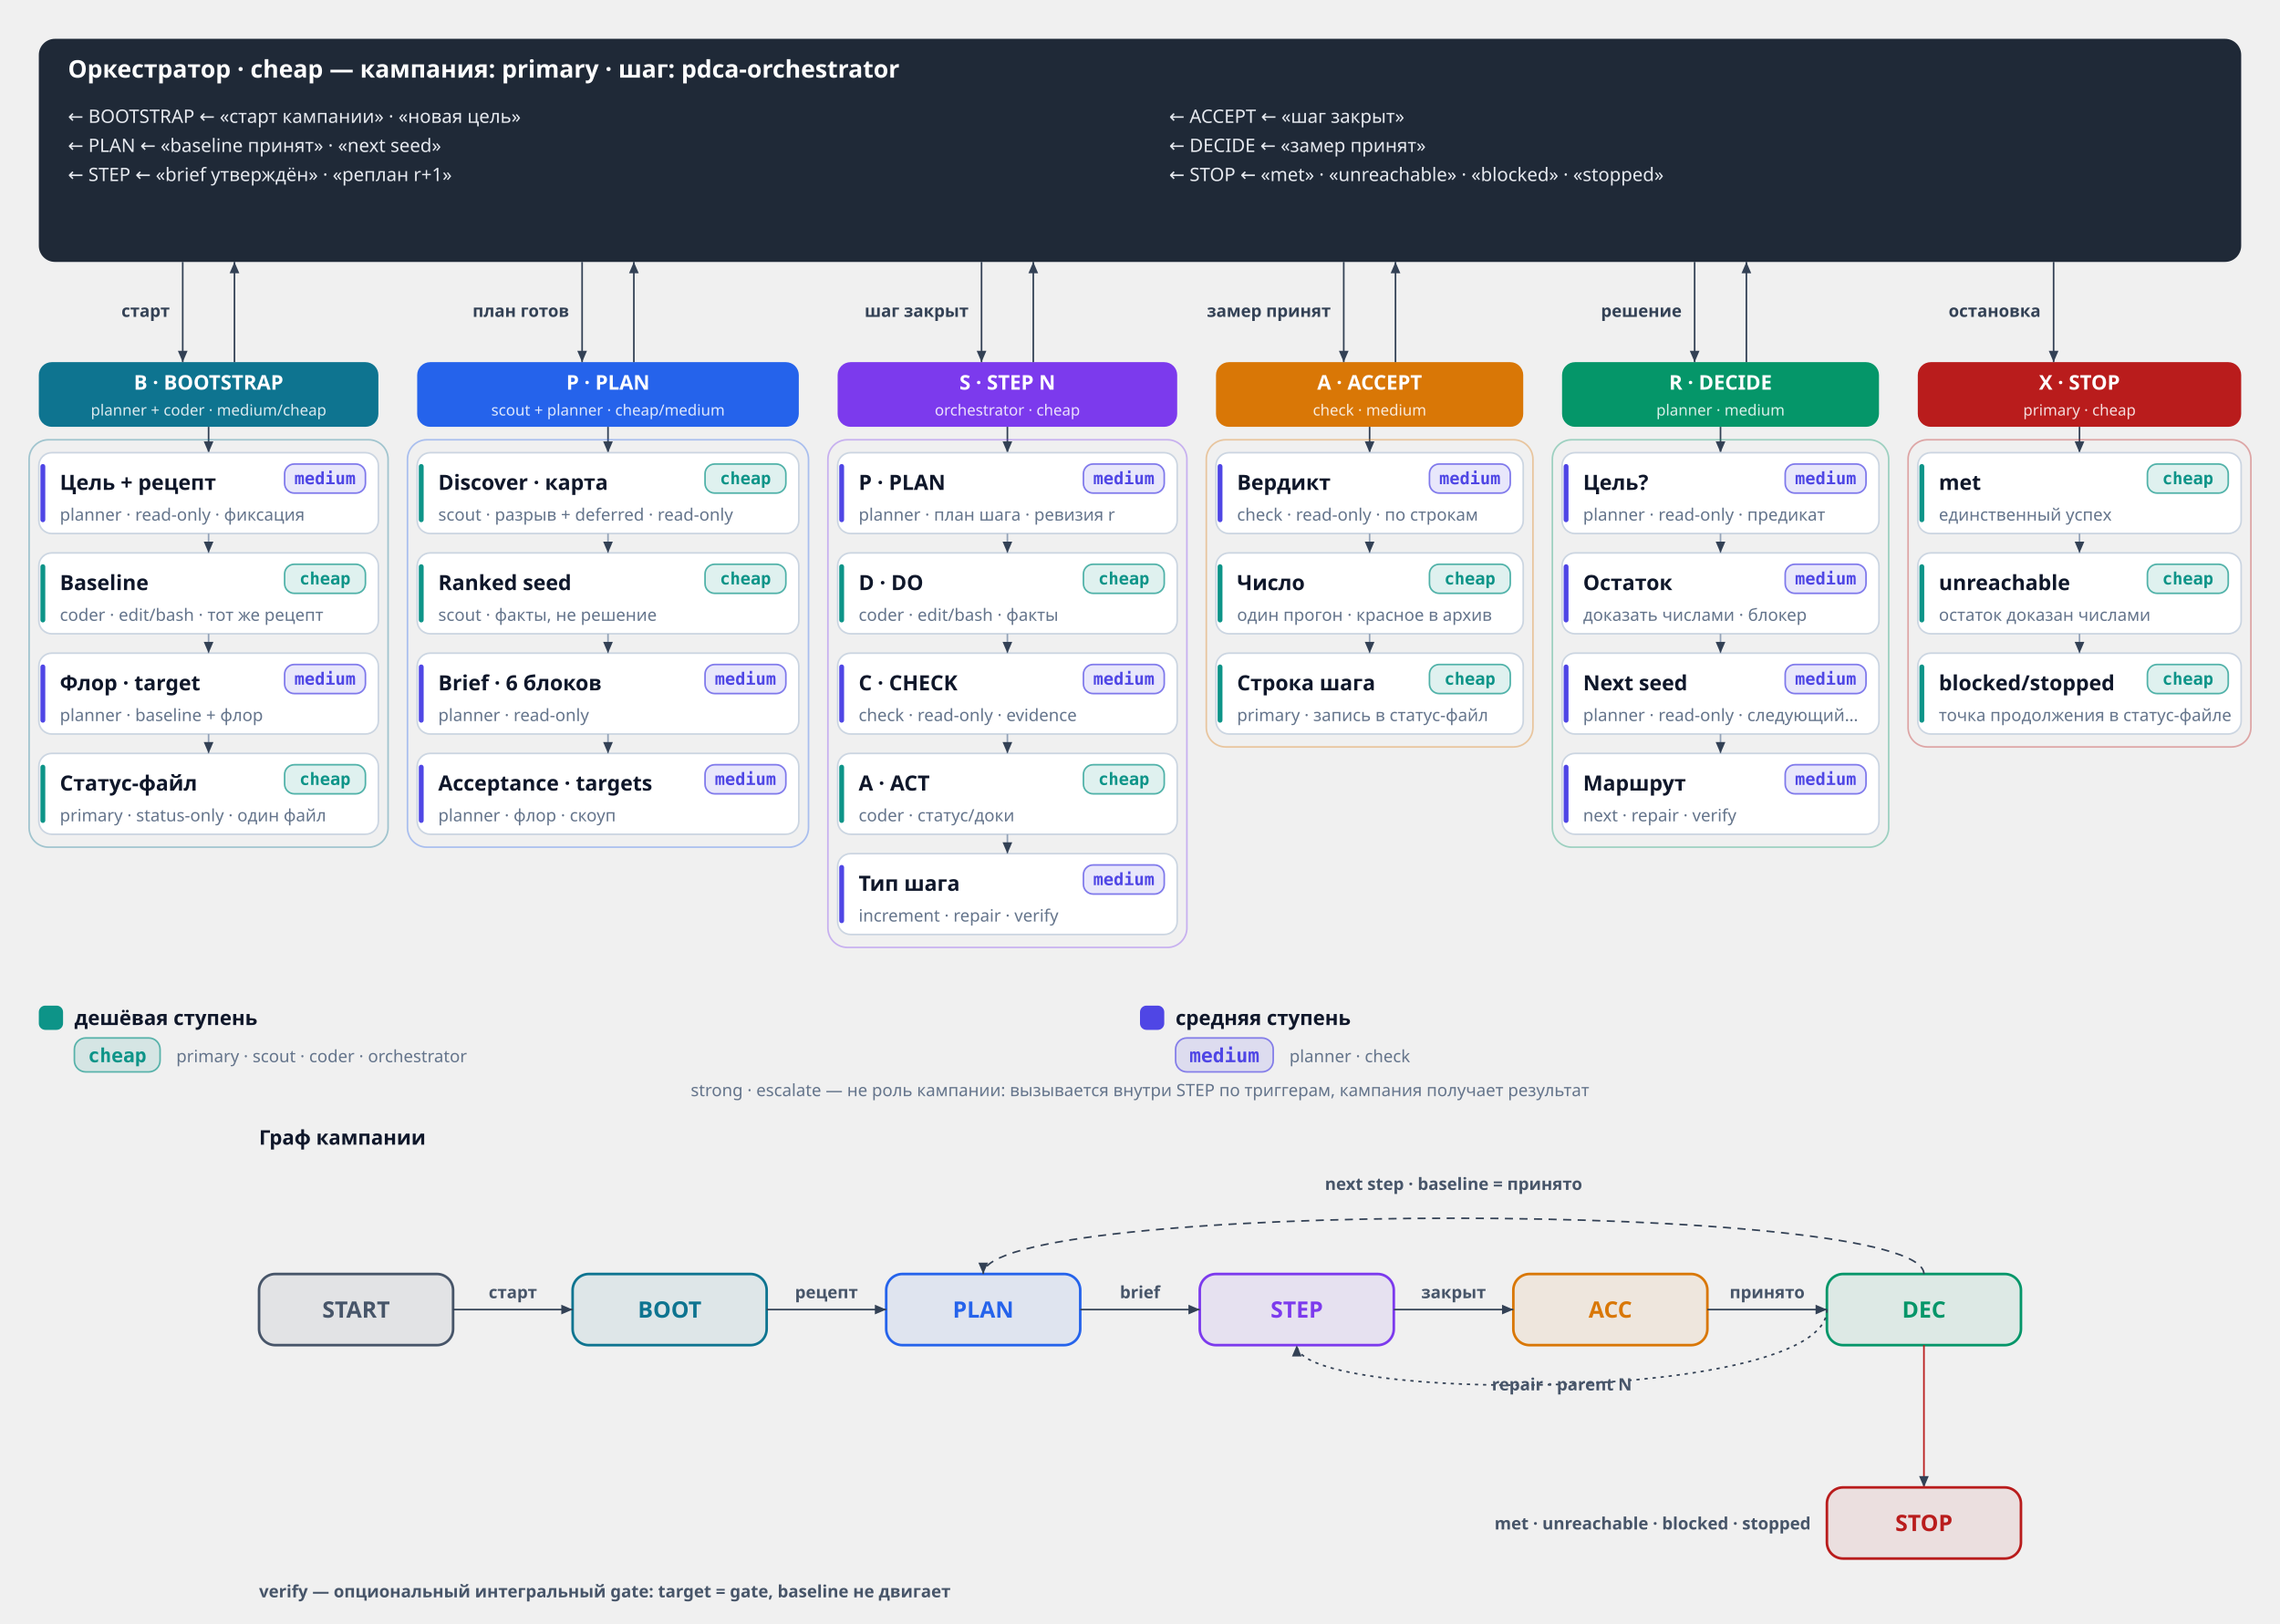
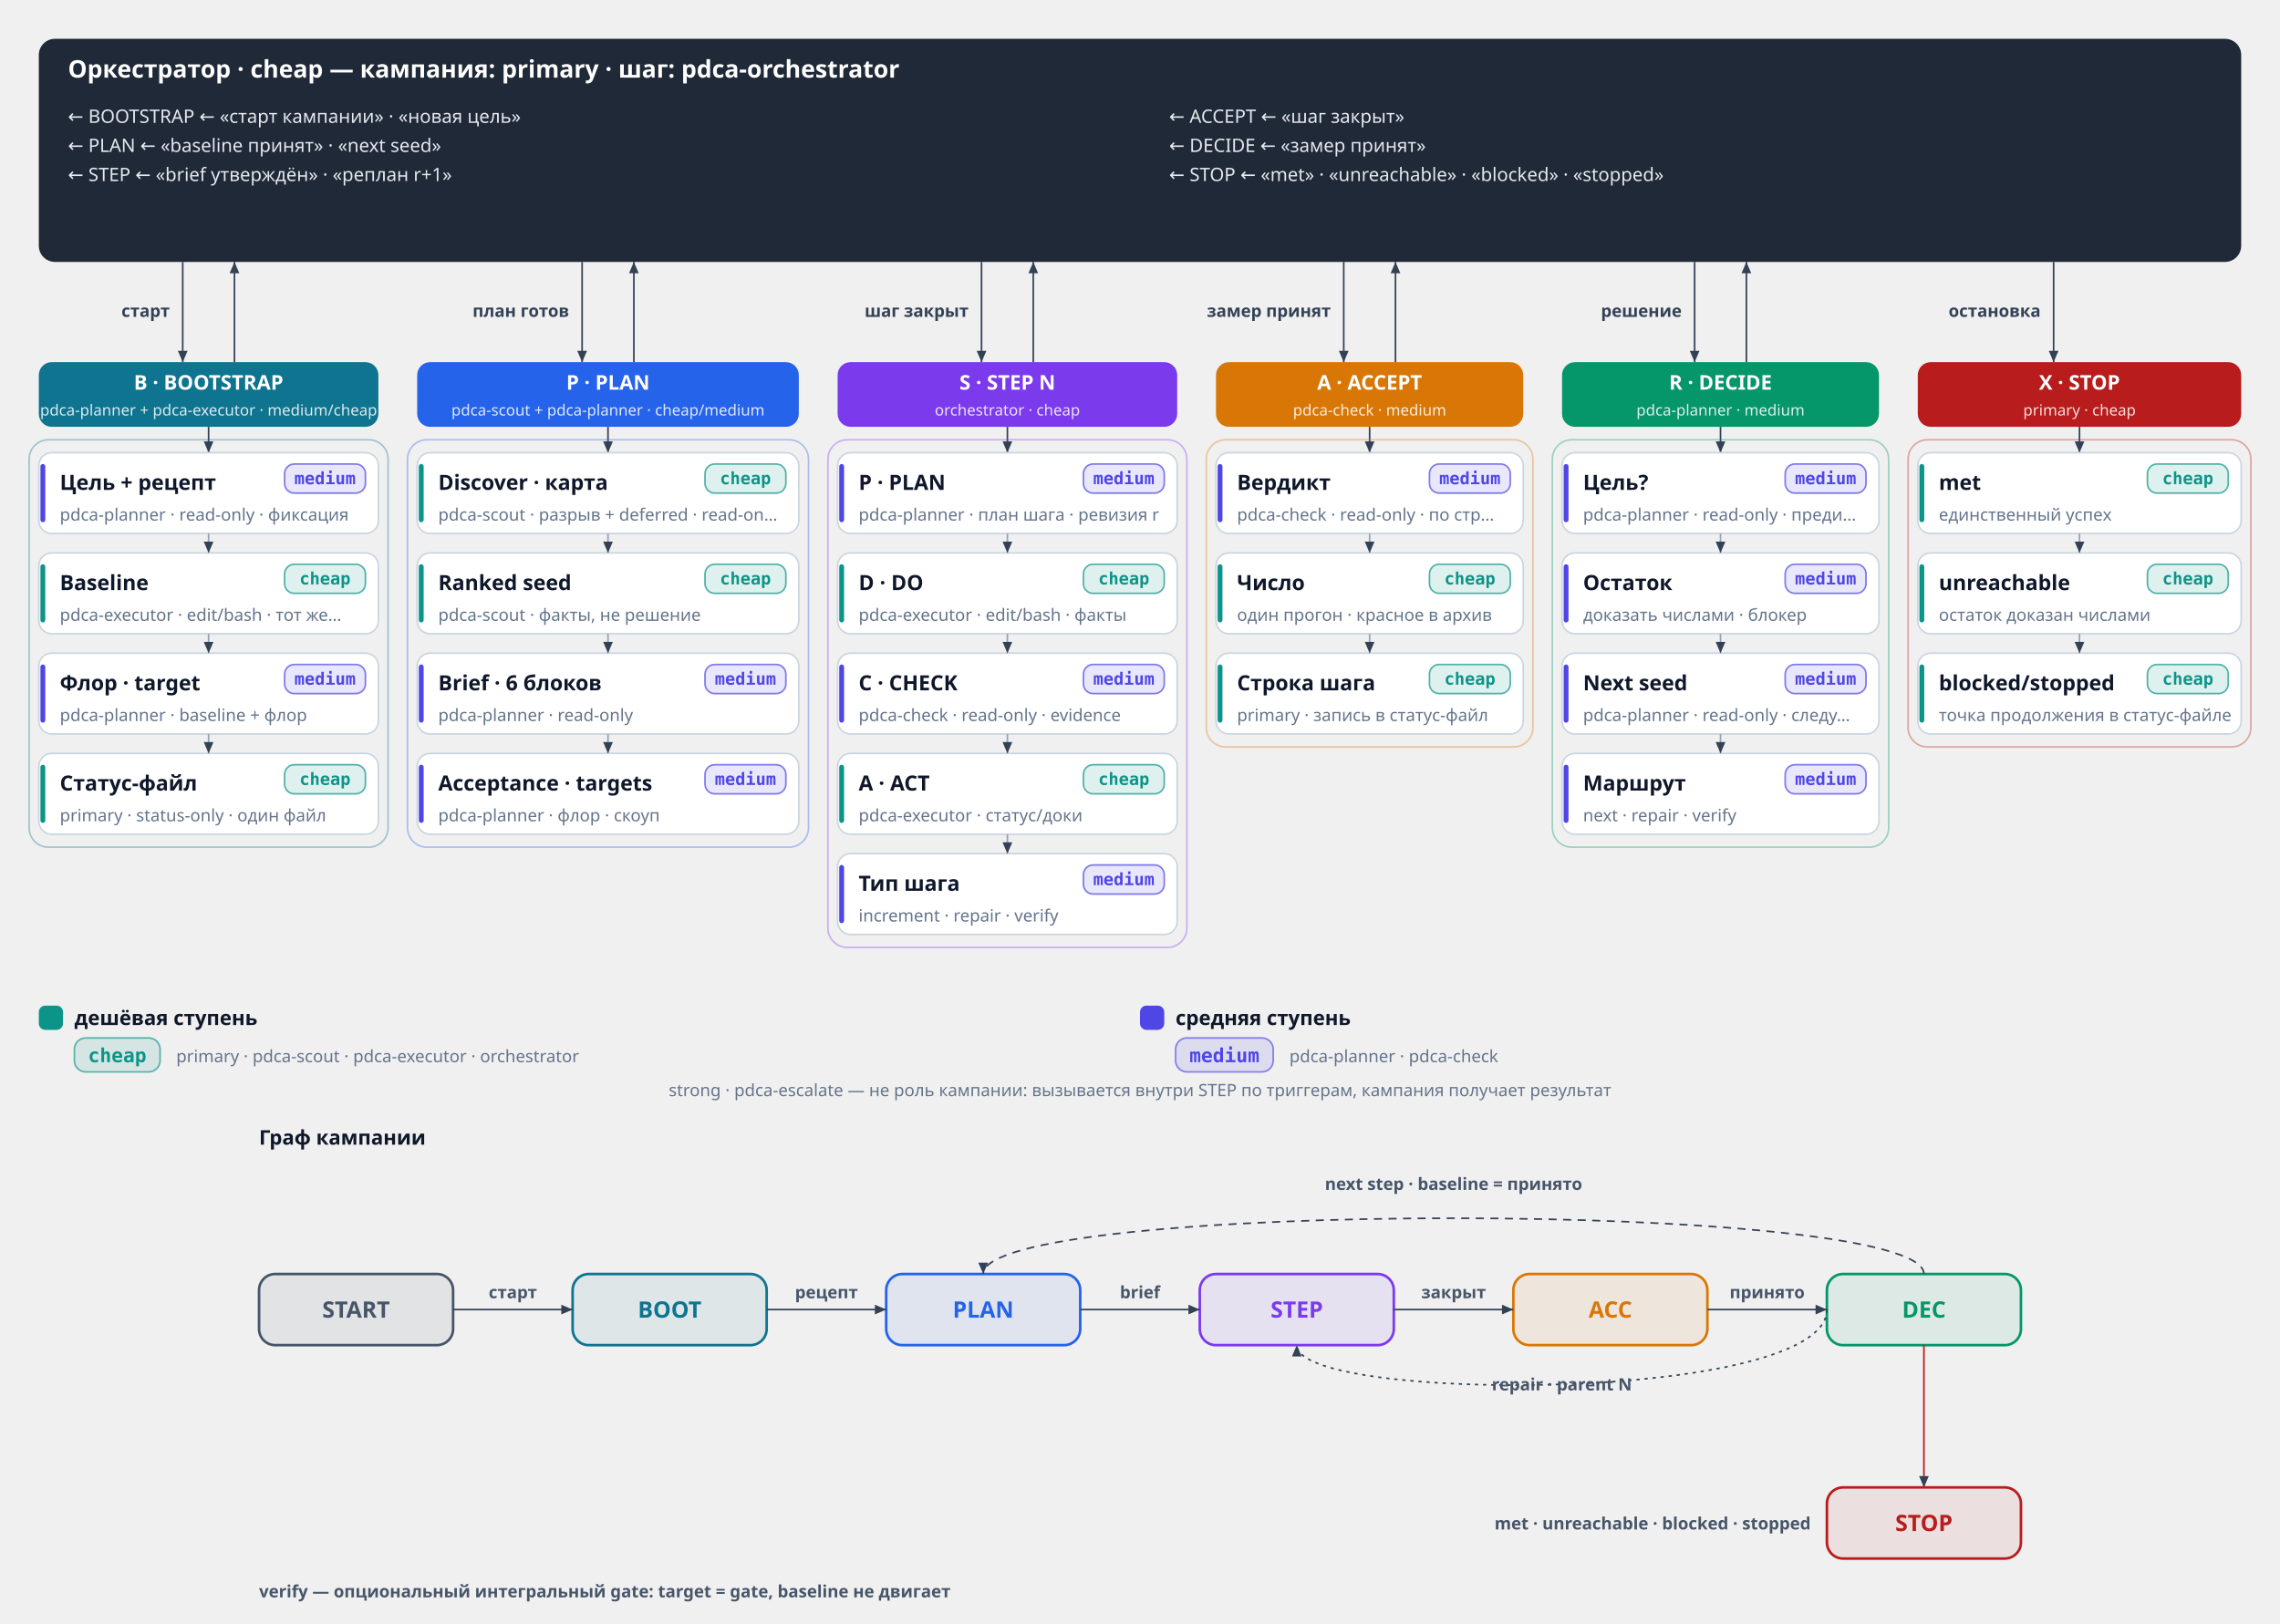
<svg xmlns="http://www.w3.org/2000/svg" viewBox="0 0 1410 1004" width="1410" font-family="Segoe UI, system-ui, sans-serif">
  <defs>
    <marker id="arrow" markerWidth="9" markerHeight="9" refX="7" refY="3" orient="auto">
      <path d="M0,0 L7,3 L0,6 Z" fill="#334155" />
    </marker>
  </defs>
  <style>
.t{font-size:13px;font-weight:600;fill:#0f172a}
.s{font-size:10.5px;fill:#64748b}
.h{font-size:12.5px;font-weight:700;fill:#ffffff}
.ho{font-size:9.5px;fill:#ffffff;fill-opacity:0.85}
.g{font-size:10.5px;font-weight:600}
.band{fill:#1f2937}
.bt{fill:#ffffff;font-size:15px;font-weight:700}
.ol{fill:#e6e9ef;font-size:11.5px}
.lt{font-size:12.5px;font-weight:700;fill:#0f172a}
.ls{font-size:10.5px;fill:#64748b}
.lm{font-family:ui-monospace,Consolas,Menlo,monospace;font-size:12px;font-weight:700}
.bm{font-family:ui-monospace,Consolas,Menlo,monospace;font-size:10.5px;font-weight:700}
.st{font-size:14px;font-weight:700}
</style>
  <rect x="24" y="24" width="1362" height="138" rx="10" class="band" />
  <text x="42" y="48" class="bt">Оркестратор · cheap — кампания: primary · шаг: pdca-orchestrator</text>
  <text x="42" y="76" class="ol">← BOOTSTRAP ← «старт кампании» · «новая цель»</text>
  <text x="42" y="94" class="ol">← PLAN ← «baseline принят» · «next seed»</text>
  <text x="42" y="112" class="ol">← STEP ← «brief утверждён» · «реплан r+1»</text>
  <text x="723.0" y="76" class="ol">← ACCEPT ← «шаг закрыт»</text>
  <text x="723.0" y="94" class="ol">← DECIDE ← «замер принят»</text>
  <text x="723.0" y="112" class="ol">← STOP ← «met» · «unreachable» · «blocked» · «stopped»</text>
  <rect x="24" y="224" width="210" height="40" rx="8" fill="#0e7490" />
  <text x="129.0" y="241" class="h" text-anchor="middle">B · BOOTSTRAP</text>
-   <text x="129.0" y="257" class="ho" text-anchor="middle">planner + coder · medium/cheap</text>
+   <text x="129.0" y="257" class="ho" text-anchor="middle">pdca-planner + pdca-executor · medium/cheap</text>
  <polyline points="129.0,264 129.0,280" fill="none" stroke="#334155" marker-end="url(#arrow)" />
  <rect x="24" y="280" width="210" height="50" rx="8" fill="#ffffff" stroke="#cbd5e1" stroke-width="1" />
  <rect x="25" y="287" width="3" height="36" rx="1.5" fill="#4f46e5" />
  <rect x="176" y="287" width="50" height="18" rx="6" fill="#4f46e5" fill-opacity="0.13" stroke="#4f46e5" stroke-opacity="0.7" />
  <text x="201.0" y="299.5" class="bm" fill="#4f46e5" text-anchor="middle">medium</text>
  <text x="37" y="303" class="t">Цель + рецепт</text>
-   <text x="37" y="322" class="s">planner · read-only · фиксация</text>
+   <text x="37" y="322" class="s">pdca-planner · read-only · фиксация</text>
  <rect x="24" y="342" width="210" height="50" rx="8" fill="#ffffff" stroke="#cbd5e1" stroke-width="1" />
  <rect x="25" y="349" width="3" height="36" rx="1.5" fill="#0d9488" />
  <rect x="176" y="349" width="50" height="18" rx="6" fill="#0d9488" fill-opacity="0.13" stroke="#0d9488" stroke-opacity="0.7" />
  <text x="201.0" y="361.5" class="bm" fill="#0d9488" text-anchor="middle">cheap</text>
  <text x="37" y="365" class="t">Baseline</text>
-   <text x="37" y="384" class="s">coder · edit/bash · тот же рецепт</text>
+   <text x="37" y="384" class="s">pdca-executor · edit/bash · тот же…</text>
  <polyline points="129.0,330 129.0,342" fill="none" stroke="#94a3b8" marker-end="url(#arrow)" />
  <rect x="24" y="404" width="210" height="50" rx="8" fill="#ffffff" stroke="#cbd5e1" stroke-width="1" />
  <rect x="25" y="411" width="3" height="36" rx="1.5" fill="#4f46e5" />
  <rect x="176" y="411" width="50" height="18" rx="6" fill="#4f46e5" fill-opacity="0.13" stroke="#4f46e5" stroke-opacity="0.7" />
  <text x="201.0" y="423.5" class="bm" fill="#4f46e5" text-anchor="middle">medium</text>
  <text x="37" y="427" class="t">Флор · target</text>
-   <text x="37" y="446" class="s">planner · baseline + флор</text>
+   <text x="37" y="446" class="s">pdca-planner · baseline + флор</text>
  <polyline points="129.0,392 129.0,404" fill="none" stroke="#94a3b8" marker-end="url(#arrow)" />
  <rect x="24" y="466" width="210" height="50" rx="8" fill="#ffffff" stroke="#cbd5e1" stroke-width="1" />
  <rect x="25" y="473" width="3" height="36" rx="1.5" fill="#0d9488" />
  <rect x="176" y="473" width="50" height="18" rx="6" fill="#0d9488" fill-opacity="0.13" stroke="#0d9488" stroke-opacity="0.7" />
  <text x="201.0" y="485.5" class="bm" fill="#0d9488" text-anchor="middle">cheap</text>
  <text x="37" y="489" class="t">Статус-файл</text>
  <text x="37" y="508" class="s">primary · status-only · один файл</text>
  <polyline points="129.0,454 129.0,466" fill="none" stroke="#94a3b8" marker-end="url(#arrow)" />
  <rect x="18" y="272" width="222" height="252" rx="12" fill="none" stroke="#0e7490" stroke-opacity="0.35" stroke-width="1" />
  <rect x="258" y="224" width="236" height="40" rx="8" fill="#2563eb" />
  <text x="376.0" y="241" class="h" text-anchor="middle">P · PLAN</text>
-   <text x="376.0" y="257" class="ho" text-anchor="middle">scout + planner · cheap/medium</text>
+   <text x="376.0" y="257" class="ho" text-anchor="middle">pdca-scout + pdca-planner · cheap/medium</text>
  <polyline points="376.0,264 376.0,280" fill="none" stroke="#334155" marker-end="url(#arrow)" />
  <rect x="258" y="280" width="236" height="50" rx="8" fill="#ffffff" stroke="#cbd5e1" stroke-width="1" />
  <rect x="259" y="287" width="3" height="36" rx="1.5" fill="#0d9488" />
  <rect x="436" y="287" width="50" height="18" rx="6" fill="#0d9488" fill-opacity="0.13" stroke="#0d9488" stroke-opacity="0.7" />
  <text x="461.0" y="299.5" class="bm" fill="#0d9488" text-anchor="middle">cheap</text>
  <text x="271" y="303" class="t">Discover · карта</text>
-   <text x="271" y="322" class="s">scout · разрыв + deferred · read-only</text>
+   <text x="271" y="322" class="s">pdca-scout · разрыв + deferred · read-on…</text>
  <rect x="258" y="342" width="236" height="50" rx="8" fill="#ffffff" stroke="#cbd5e1" stroke-width="1" />
  <rect x="259" y="349" width="3" height="36" rx="1.5" fill="#0d9488" />
  <rect x="436" y="349" width="50" height="18" rx="6" fill="#0d9488" fill-opacity="0.13" stroke="#0d9488" stroke-opacity="0.7" />
  <text x="461.0" y="361.5" class="bm" fill="#0d9488" text-anchor="middle">cheap</text>
  <text x="271" y="365" class="t">Ranked seed</text>
-   <text x="271" y="384" class="s">scout · факты, не решение</text>
+   <text x="271" y="384" class="s">pdca-scout · факты, не решение</text>
  <polyline points="376.0,330 376.0,342" fill="none" stroke="#94a3b8" marker-end="url(#arrow)" />
  <rect x="258" y="404" width="236" height="50" rx="8" fill="#ffffff" stroke="#cbd5e1" stroke-width="1" />
  <rect x="259" y="411" width="3" height="36" rx="1.5" fill="#4f46e5" />
  <rect x="436" y="411" width="50" height="18" rx="6" fill="#4f46e5" fill-opacity="0.13" stroke="#4f46e5" stroke-opacity="0.7" />
  <text x="461.0" y="423.5" class="bm" fill="#4f46e5" text-anchor="middle">medium</text>
  <text x="271" y="427" class="t">Brief · 6 блоков</text>
-   <text x="271" y="446" class="s">planner · read-only</text>
+   <text x="271" y="446" class="s">pdca-planner · read-only</text>
  <polyline points="376.0,392 376.0,404" fill="none" stroke="#94a3b8" marker-end="url(#arrow)" />
  <rect x="258" y="466" width="236" height="50" rx="8" fill="#ffffff" stroke="#cbd5e1" stroke-width="1" />
  <rect x="259" y="473" width="3" height="36" rx="1.5" fill="#4f46e5" />
  <rect x="436" y="473" width="50" height="18" rx="6" fill="#4f46e5" fill-opacity="0.13" stroke="#4f46e5" stroke-opacity="0.7" />
  <text x="461.0" y="485.5" class="bm" fill="#4f46e5" text-anchor="middle">medium</text>
  <text x="271" y="489" class="t">Acceptance · targets</text>
-   <text x="271" y="508" class="s">planner · флор · скоуп</text>
+   <text x="271" y="508" class="s">pdca-planner · флор · скоуп</text>
  <polyline points="376.0,454 376.0,466" fill="none" stroke="#94a3b8" marker-end="url(#arrow)" />
  <rect x="252" y="272" width="248" height="252" rx="12" fill="none" stroke="#2563eb" stroke-opacity="0.35" stroke-width="1" />
  <rect x="518" y="224" width="210" height="40" rx="8" fill="#7c3aed" />
  <text x="623.0" y="241" class="h" text-anchor="middle">S · STEP N</text>
  <text x="623.0" y="257" class="ho" text-anchor="middle">orchestrator · cheap</text>
  <polyline points="623.0,264 623.0,280" fill="none" stroke="#334155" marker-end="url(#arrow)" />
  <rect x="518" y="280" width="210" height="50" rx="8" fill="#ffffff" stroke="#cbd5e1" stroke-width="1" />
  <rect x="519" y="287" width="3" height="36" rx="1.5" fill="#4f46e5" />
  <rect x="670" y="287" width="50" height="18" rx="6" fill="#4f46e5" fill-opacity="0.13" stroke="#4f46e5" stroke-opacity="0.7" />
  <text x="695.0" y="299.5" class="bm" fill="#4f46e5" text-anchor="middle">medium</text>
  <text x="531" y="303" class="t">P · PLAN</text>
-   <text x="531" y="322" class="s">planner · план шага · ревизия r</text>
+   <text x="531" y="322" class="s">pdca-planner · план шага · ревизия r</text>
  <rect x="518" y="342" width="210" height="50" rx="8" fill="#ffffff" stroke="#cbd5e1" stroke-width="1" />
  <rect x="519" y="349" width="3" height="36" rx="1.5" fill="#0d9488" />
  <rect x="670" y="349" width="50" height="18" rx="6" fill="#0d9488" fill-opacity="0.13" stroke="#0d9488" stroke-opacity="0.7" />
  <text x="695.0" y="361.5" class="bm" fill="#0d9488" text-anchor="middle">cheap</text>
  <text x="531" y="365" class="t">D · DO</text>
-   <text x="531" y="384" class="s">coder · edit/bash · факты</text>
+   <text x="531" y="384" class="s">pdca-executor · edit/bash · факты</text>
  <polyline points="623.0,330 623.0,342" fill="none" stroke="#94a3b8" marker-end="url(#arrow)" />
  <rect x="518" y="404" width="210" height="50" rx="8" fill="#ffffff" stroke="#cbd5e1" stroke-width="1" />
  <rect x="519" y="411" width="3" height="36" rx="1.5" fill="#4f46e5" />
  <rect x="670" y="411" width="50" height="18" rx="6" fill="#4f46e5" fill-opacity="0.13" stroke="#4f46e5" stroke-opacity="0.7" />
  <text x="695.0" y="423.5" class="bm" fill="#4f46e5" text-anchor="middle">medium</text>
  <text x="531" y="427" class="t">C · CHECK</text>
-   <text x="531" y="446" class="s">check · read-only · evidence</text>
+   <text x="531" y="446" class="s">pdca-check · read-only · evidence</text>
  <polyline points="623.0,392 623.0,404" fill="none" stroke="#94a3b8" marker-end="url(#arrow)" />
  <rect x="518" y="466" width="210" height="50" rx="8" fill="#ffffff" stroke="#cbd5e1" stroke-width="1" />
  <rect x="519" y="473" width="3" height="36" rx="1.5" fill="#0d9488" />
  <rect x="670" y="473" width="50" height="18" rx="6" fill="#0d9488" fill-opacity="0.13" stroke="#0d9488" stroke-opacity="0.7" />
  <text x="695.0" y="485.5" class="bm" fill="#0d9488" text-anchor="middle">cheap</text>
  <text x="531" y="489" class="t">A · ACT</text>
-   <text x="531" y="508" class="s">coder · статус/доки</text>
+   <text x="531" y="508" class="s">pdca-executor · статус/доки</text>
  <polyline points="623.0,454 623.0,466" fill="none" stroke="#94a3b8" marker-end="url(#arrow)" />
  <rect x="518" y="528" width="210" height="50" rx="8" fill="#ffffff" stroke="#cbd5e1" stroke-width="1" />
  <rect x="519" y="535" width="3" height="36" rx="1.5" fill="#4f46e5" />
  <rect x="670" y="535" width="50" height="18" rx="6" fill="#4f46e5" fill-opacity="0.13" stroke="#4f46e5" stroke-opacity="0.7" />
  <text x="695.0" y="547.5" class="bm" fill="#4f46e5" text-anchor="middle">medium</text>
  <text x="531" y="551" class="t">Тип шага</text>
  <text x="531" y="570" class="s">increment · repair · verify</text>
  <polyline points="623.0,516 623.0,528" fill="none" stroke="#94a3b8" marker-end="url(#arrow)" />
  <rect x="512" y="272" width="222" height="314" rx="12" fill="none" stroke="#7c3aed" stroke-opacity="0.35" stroke-width="1" />
  <rect x="752" y="224" width="190" height="40" rx="8" fill="#d97706" />
  <text x="847.0" y="241" class="h" text-anchor="middle">A · ACCEPT</text>
-   <text x="847.0" y="257" class="ho" text-anchor="middle">check · medium</text>
+   <text x="847.0" y="257" class="ho" text-anchor="middle">pdca-check · medium</text>
  <polyline points="847.0,264 847.0,280" fill="none" stroke="#334155" marker-end="url(#arrow)" />
  <rect x="752" y="280" width="190" height="50" rx="8" fill="#ffffff" stroke="#cbd5e1" stroke-width="1" />
  <rect x="753" y="287" width="3" height="36" rx="1.5" fill="#4f46e5" />
  <rect x="884" y="287" width="50" height="18" rx="6" fill="#4f46e5" fill-opacity="0.13" stroke="#4f46e5" stroke-opacity="0.7" />
  <text x="909.0" y="299.5" class="bm" fill="#4f46e5" text-anchor="middle">medium</text>
  <text x="765" y="303" class="t">Вердикт</text>
-   <text x="765" y="322" class="s">check · read-only · по строкам</text>
+   <text x="765" y="322" class="s">pdca-check · read-only · по стр…</text>
  <rect x="752" y="342" width="190" height="50" rx="8" fill="#ffffff" stroke="#cbd5e1" stroke-width="1" />
  <rect x="753" y="349" width="3" height="36" rx="1.5" fill="#0d9488" />
  <rect x="884" y="349" width="50" height="18" rx="6" fill="#0d9488" fill-opacity="0.13" stroke="#0d9488" stroke-opacity="0.7" />
  <text x="909.0" y="361.5" class="bm" fill="#0d9488" text-anchor="middle">cheap</text>
  <text x="765" y="365" class="t">Число</text>
  <text x="765" y="384" class="s">один прогон · красное в архив</text>
  <polyline points="847.0,330 847.0,342" fill="none" stroke="#94a3b8" marker-end="url(#arrow)" />
  <rect x="752" y="404" width="190" height="50" rx="8" fill="#ffffff" stroke="#cbd5e1" stroke-width="1" />
  <rect x="753" y="411" width="3" height="36" rx="1.5" fill="#0d9488" />
  <rect x="884" y="411" width="50" height="18" rx="6" fill="#0d9488" fill-opacity="0.13" stroke="#0d9488" stroke-opacity="0.7" />
  <text x="909.0" y="423.5" class="bm" fill="#0d9488" text-anchor="middle">cheap</text>
  <text x="765" y="427" class="t">Строка шага</text>
  <text x="765" y="446" class="s">primary · запись в статус-файл</text>
  <polyline points="847.0,392 847.0,404" fill="none" stroke="#94a3b8" marker-end="url(#arrow)" />
  <rect x="746" y="272" width="202" height="190" rx="12" fill="none" stroke="#d97706" stroke-opacity="0.35" stroke-width="1" />
  <rect x="966" y="224" width="196" height="40" rx="8" fill="#059669" />
  <text x="1064.0" y="241" class="h" text-anchor="middle">R · DECIDE</text>
-   <text x="1064.0" y="257" class="ho" text-anchor="middle">planner · medium</text>
+   <text x="1064.0" y="257" class="ho" text-anchor="middle">pdca-planner · medium</text>
  <polyline points="1064.0,264 1064.0,280" fill="none" stroke="#334155" marker-end="url(#arrow)" />
  <rect x="966" y="280" width="196" height="50" rx="8" fill="#ffffff" stroke="#cbd5e1" stroke-width="1" />
  <rect x="967" y="287" width="3" height="36" rx="1.5" fill="#4f46e5" />
  <rect x="1104" y="287" width="50" height="18" rx="6" fill="#4f46e5" fill-opacity="0.13" stroke="#4f46e5" stroke-opacity="0.7" />
  <text x="1129.0" y="299.5" class="bm" fill="#4f46e5" text-anchor="middle">medium</text>
  <text x="979" y="303" class="t">Цель?</text>
-   <text x="979" y="322" class="s">planner · read-only · предикат</text>
+   <text x="979" y="322" class="s">pdca-planner · read-only · преди…</text>
  <rect x="966" y="342" width="196" height="50" rx="8" fill="#ffffff" stroke="#cbd5e1" stroke-width="1" />
  <rect x="967" y="349" width="3" height="36" rx="1.5" fill="#4f46e5" />
  <rect x="1104" y="349" width="50" height="18" rx="6" fill="#4f46e5" fill-opacity="0.13" stroke="#4f46e5" stroke-opacity="0.7" />
  <text x="1129.0" y="361.5" class="bm" fill="#4f46e5" text-anchor="middle">medium</text>
  <text x="979" y="365" class="t">Остаток</text>
  <text x="979" y="384" class="s">доказать числами · блокер</text>
  <polyline points="1064.0,330 1064.0,342" fill="none" stroke="#94a3b8" marker-end="url(#arrow)" />
  <rect x="966" y="404" width="196" height="50" rx="8" fill="#ffffff" stroke="#cbd5e1" stroke-width="1" />
  <rect x="967" y="411" width="3" height="36" rx="1.5" fill="#4f46e5" />
  <rect x="1104" y="411" width="50" height="18" rx="6" fill="#4f46e5" fill-opacity="0.13" stroke="#4f46e5" stroke-opacity="0.7" />
  <text x="1129.0" y="423.5" class="bm" fill="#4f46e5" text-anchor="middle">medium</text>
  <text x="979" y="427" class="t">Next seed</text>
-   <text x="979" y="446" class="s">planner · read-only · следующий…</text>
+   <text x="979" y="446" class="s">pdca-planner · read-only · следу…</text>
  <polyline points="1064.0,392 1064.0,404" fill="none" stroke="#94a3b8" marker-end="url(#arrow)" />
  <rect x="966" y="466" width="196" height="50" rx="8" fill="#ffffff" stroke="#cbd5e1" stroke-width="1" />
  <rect x="967" y="473" width="3" height="36" rx="1.5" fill="#4f46e5" />
  <rect x="1104" y="473" width="50" height="18" rx="6" fill="#4f46e5" fill-opacity="0.13" stroke="#4f46e5" stroke-opacity="0.7" />
  <text x="1129.0" y="485.5" class="bm" fill="#4f46e5" text-anchor="middle">medium</text>
  <text x="979" y="489" class="t">Маршрут</text>
  <text x="979" y="508" class="s">next · repair · verify</text>
  <polyline points="1064.0,454 1064.0,466" fill="none" stroke="#94a3b8" marker-end="url(#arrow)" />
  <rect x="960" y="272" width="208" height="252" rx="12" fill="none" stroke="#059669" stroke-opacity="0.35" stroke-width="1" />
  <rect x="1186" y="224" width="200" height="40" rx="8" fill="#b91c1c" />
  <text x="1286.0" y="241" class="h" text-anchor="middle">X · STOP</text>
  <text x="1286.0" y="257" class="ho" text-anchor="middle">primary · cheap</text>
  <polyline points="1286.0,264 1286.0,280" fill="none" stroke="#334155" marker-end="url(#arrow)" />
  <rect x="1186" y="280" width="200" height="50" rx="8" fill="#ffffff" stroke="#cbd5e1" stroke-width="1" />
  <rect x="1187" y="287" width="3" height="36" rx="1.5" fill="#0d9488" />
  <rect x="1328" y="287" width="50" height="18" rx="6" fill="#0d9488" fill-opacity="0.13" stroke="#0d9488" stroke-opacity="0.7" />
  <text x="1353.0" y="299.5" class="bm" fill="#0d9488" text-anchor="middle">cheap</text>
  <text x="1199" y="303" class="t">met</text>
  <text x="1199" y="322" class="s">единственный успех</text>
  <rect x="1186" y="342" width="200" height="50" rx="8" fill="#ffffff" stroke="#cbd5e1" stroke-width="1" />
  <rect x="1187" y="349" width="3" height="36" rx="1.5" fill="#0d9488" />
  <rect x="1328" y="349" width="50" height="18" rx="6" fill="#0d9488" fill-opacity="0.13" stroke="#0d9488" stroke-opacity="0.7" />
  <text x="1353.0" y="361.5" class="bm" fill="#0d9488" text-anchor="middle">cheap</text>
  <text x="1199" y="365" class="t">unreachable</text>
  <text x="1199" y="384" class="s">остаток доказан числами</text>
  <polyline points="1286.0,330 1286.0,342" fill="none" stroke="#94a3b8" marker-end="url(#arrow)" />
  <rect x="1186" y="404" width="200" height="50" rx="8" fill="#ffffff" stroke="#cbd5e1" stroke-width="1" />
  <rect x="1187" y="411" width="3" height="36" rx="1.5" fill="#0d9488" />
  <rect x="1328" y="411" width="50" height="18" rx="6" fill="#0d9488" fill-opacity="0.13" stroke="#0d9488" stroke-opacity="0.7" />
  <text x="1353.0" y="423.5" class="bm" fill="#0d9488" text-anchor="middle">cheap</text>
  <text x="1199" y="427" class="t">blocked/stopped</text>
  <text x="1199" y="446" class="s">точка продолжения в статус-файле</text>
  <polyline points="1286.0,392 1286.0,404" fill="none" stroke="#94a3b8" marker-end="url(#arrow)" />
  <rect x="1180" y="272" width="212" height="190" rx="12" fill="none" stroke="#b91c1c" stroke-opacity="0.35" stroke-width="1" />
  <polyline points="113.0,162 113.0,224" fill="none" stroke="#334155" data-edge-id="dispatch_b" marker-end="url(#arrow)" />
  <text x="105.0" y="196.0" class="g" fill="#334155" text-anchor="end">старт</text>
  <polyline points="145.0,224 145.0,162" fill="none" stroke="#334155" data-edge-id="return_b" marker-end="url(#arrow)" />
  <polyline points="360.0,162 360.0,224" fill="none" stroke="#334155" data-edge-id="dispatch_p" marker-end="url(#arrow)" />
  <text x="352.0" y="196.0" class="g" fill="#334155" text-anchor="end">план готов</text>
  <polyline points="392.0,224 392.0,162" fill="none" stroke="#334155" data-edge-id="return_p" marker-end="url(#arrow)" />
  <polyline points="607.0,162 607.0,224" fill="none" stroke="#334155" data-edge-id="dispatch_s" marker-end="url(#arrow)" />
  <text x="599.0" y="196.0" class="g" fill="#334155" text-anchor="end">шаг закрыт</text>
  <polyline points="639.0,224 639.0,162" fill="none" stroke="#334155" data-edge-id="return_s" marker-end="url(#arrow)" />
  <polyline points="831.0,162 831.0,224" fill="none" stroke="#334155" data-edge-id="dispatch_a" marker-end="url(#arrow)" />
  <text x="823.0" y="196.0" class="g" fill="#334155" text-anchor="end">замер принят</text>
  <polyline points="863.0,224 863.0,162" fill="none" stroke="#334155" data-edge-id="return_a" marker-end="url(#arrow)" />
  <polyline points="1048.0,162 1048.0,224" fill="none" stroke="#334155" data-edge-id="dispatch_r" marker-end="url(#arrow)" />
  <text x="1040.0" y="196.0" class="g" fill="#334155" text-anchor="end">решение</text>
  <polyline points="1080.0,224 1080.0,162" fill="none" stroke="#334155" data-edge-id="return_r" marker-end="url(#arrow)" />
  <polyline points="1270.0,162 1270.0,224" fill="none" stroke="#334155" data-edge-id="dispatch_x" marker-end="url(#arrow)" />
  <text x="1262.0" y="196.0" class="g" fill="#334155" text-anchor="end">остановка</text>
  <rect x="24.0" y="622" width="15" height="15" rx="4" fill="#0d9488" />
  <text x="46.0" y="634" class="lt">дешёвая ступень</text>
  <rect x="46.0" y="642" width="53.0" height="21" rx="7" fill="#0d9488" fill-opacity="0.12" stroke="#0d9488" stroke-opacity="0.65" />
  <text x="72.5" y="657" class="lm" fill="#0d9488" text-anchor="middle">cheap</text>
-   <text x="109.0" y="657" class="ls">primary · scout · coder · orchestrator</text>
+   <text x="109.0" y="657" class="ls">primary · pdca-scout · pdca-executor · orchestrator</text>
  <rect x="705.0" y="622" width="15" height="15" rx="4" fill="#4f46e5" />
  <text x="727.0" y="634" class="lt">средняя ступень</text>
  <rect x="727.0" y="642" width="60.4" height="21" rx="7" fill="#4f46e5" fill-opacity="0.12" stroke="#4f46e5" stroke-opacity="0.65" />
  <text x="757.2" y="657" class="lm" fill="#4f46e5" text-anchor="middle">medium</text>
-   <text x="797.4" y="657" class="ls">planner · check</text>
-   <text x="705.0" y="678" class="ls" text-anchor="middle">strong · escalate — не роль кампании: вызывается внутри STEP по триггерам, кампания получает результат</text>
+   <text x="797.4" y="657" class="ls">pdca-planner · pdca-check</text>
+   <text x="705.0" y="678" class="ls" text-anchor="middle">strong · pdca-escalate — не роль кампании: вызывается внутри STEP по триггерам, кампания получает результат</text>
  <text x="160.2" y="708" class="lt">Граф кампании</text>
  <rect x="160.2" y="788" width="120" height="44" rx="10" fill="#475569" fill-opacity="0.08" stroke="#475569" stroke-width="1.6" data-node-id="START" />
  <text x="220.2" y="815.0" class="st" fill="#475569" text-anchor="middle">START</text>
  <rect x="354.12" y="788" width="120" height="44" rx="10" fill="#0e7490" fill-opacity="0.08" stroke="#0e7490" stroke-width="1.6" data-node-id="BOOT" />
  <text x="414.12" y="815.0" class="st" fill="#0e7490" text-anchor="middle">BOOT</text>
  <rect x="548.04" y="788" width="120" height="44" rx="10" fill="#2563eb" fill-opacity="0.08" stroke="#2563eb" stroke-width="1.6" data-node-id="PLAN" />
  <text x="608.04" y="815.0" class="st" fill="#2563eb" text-anchor="middle">PLAN</text>
  <rect x="741.96" y="788" width="120" height="44" rx="10" fill="#7c3aed" fill-opacity="0.08" stroke="#7c3aed" stroke-width="1.6" data-node-id="STEP" />
  <text x="801.96" y="815.0" class="st" fill="#7c3aed" text-anchor="middle">STEP</text>
  <rect x="935.88" y="788" width="120" height="44" rx="10" fill="#d97706" fill-opacity="0.08" stroke="#d97706" stroke-width="1.6" data-node-id="ACC" />
  <text x="995.88" y="815.0" class="st" fill="#d97706" text-anchor="middle">ACC</text>
  <rect x="1129.8" y="788" width="120" height="44" rx="10" fill="#059669" fill-opacity="0.08" stroke="#059669" stroke-width="1.6" data-node-id="DEC" />
  <text x="1189.8" y="815.0" class="st" fill="#059669" text-anchor="middle">DEC</text>
  <polyline points="280.2,810.0 354.12,810.0" fill="none" stroke="#334155" data-edge-id="start_boot" marker-end="url(#arrow)" />
  <text x="317.16" y="803.0" class="g" fill="#475569" text-anchor="middle">старт</text>
  <polyline points="474.12,810.0 548.04,810.0" fill="none" stroke="#334155" data-edge-id="boot_plan" marker-end="url(#arrow)" />
  <text x="511.08" y="803.0" class="g" fill="#475569" text-anchor="middle">рецепт</text>
  <polyline points="668.04,810.0 741.96,810.0" fill="none" stroke="#334155" data-edge-id="plan_step" marker-end="url(#arrow)" />
  <text x="705.0" y="803.0" class="g" fill="#475569" text-anchor="middle">brief</text>
  <polyline points="861.96,810.0 935.88,810.0" fill="none" stroke="#334155" data-edge-id="step_acc" marker-end="url(#arrow)" />
  <text x="898.92" y="803.0" class="g" fill="#475569" text-anchor="middle">закрыт</text>
  <polyline points="1055.88,810.0 1129.8,810.0" fill="none" stroke="#334155" data-edge-id="acc_dec" marker-end="url(#arrow)" />
  <text x="1092.84" y="803.0" class="g" fill="#475569" text-anchor="middle">принято</text>
  <path d="M1189.8,788 C1189.8,742 608.04,742 608.04,788" fill="none" stroke="#334155" stroke-dasharray="5 4" marker-end="url(#arrow)" data-edge-id="decide_plan" />
  <text x="898.92" y="736" class="g" fill="#475569" text-anchor="middle">next step · baseline = принято</text>
  <path d="M1129.8,810.0 C1129.8,868 801.96,868 801.96,832" fill="none" stroke="#334155" stroke-dasharray="2 3" marker-end="url(#arrow)" data-edge-id="decide_step" />
  <text x="965.88" y="860" class="g" fill="#475569" text-anchor="middle">repair · parent N</text>
  <polyline points="1189.8,832 1189.8,920" fill="none" stroke="#b91c1c" data-edge-id="decide_stop" marker-end="url(#arrow)" />
  <rect x="1129.8" y="920" width="120" height="44" rx="10" fill="#b91c1c" fill-opacity="0.08" stroke="#b91c1c" stroke-width="1.6" data-node-id="STOP" />
  <text x="1189.8" y="947.0" class="st" fill="#b91c1c" text-anchor="middle">STOP</text>
  <text x="1119.8" y="946.0" class="g" fill="#475569" text-anchor="end">met · unreachable · blocked · stopped</text>
  <text x="160.2" y="988" class="g" fill="#475569" text-anchor="start">verify — опциональный интегральный gate: target = gate, baseline не двигает</text>
</svg>
